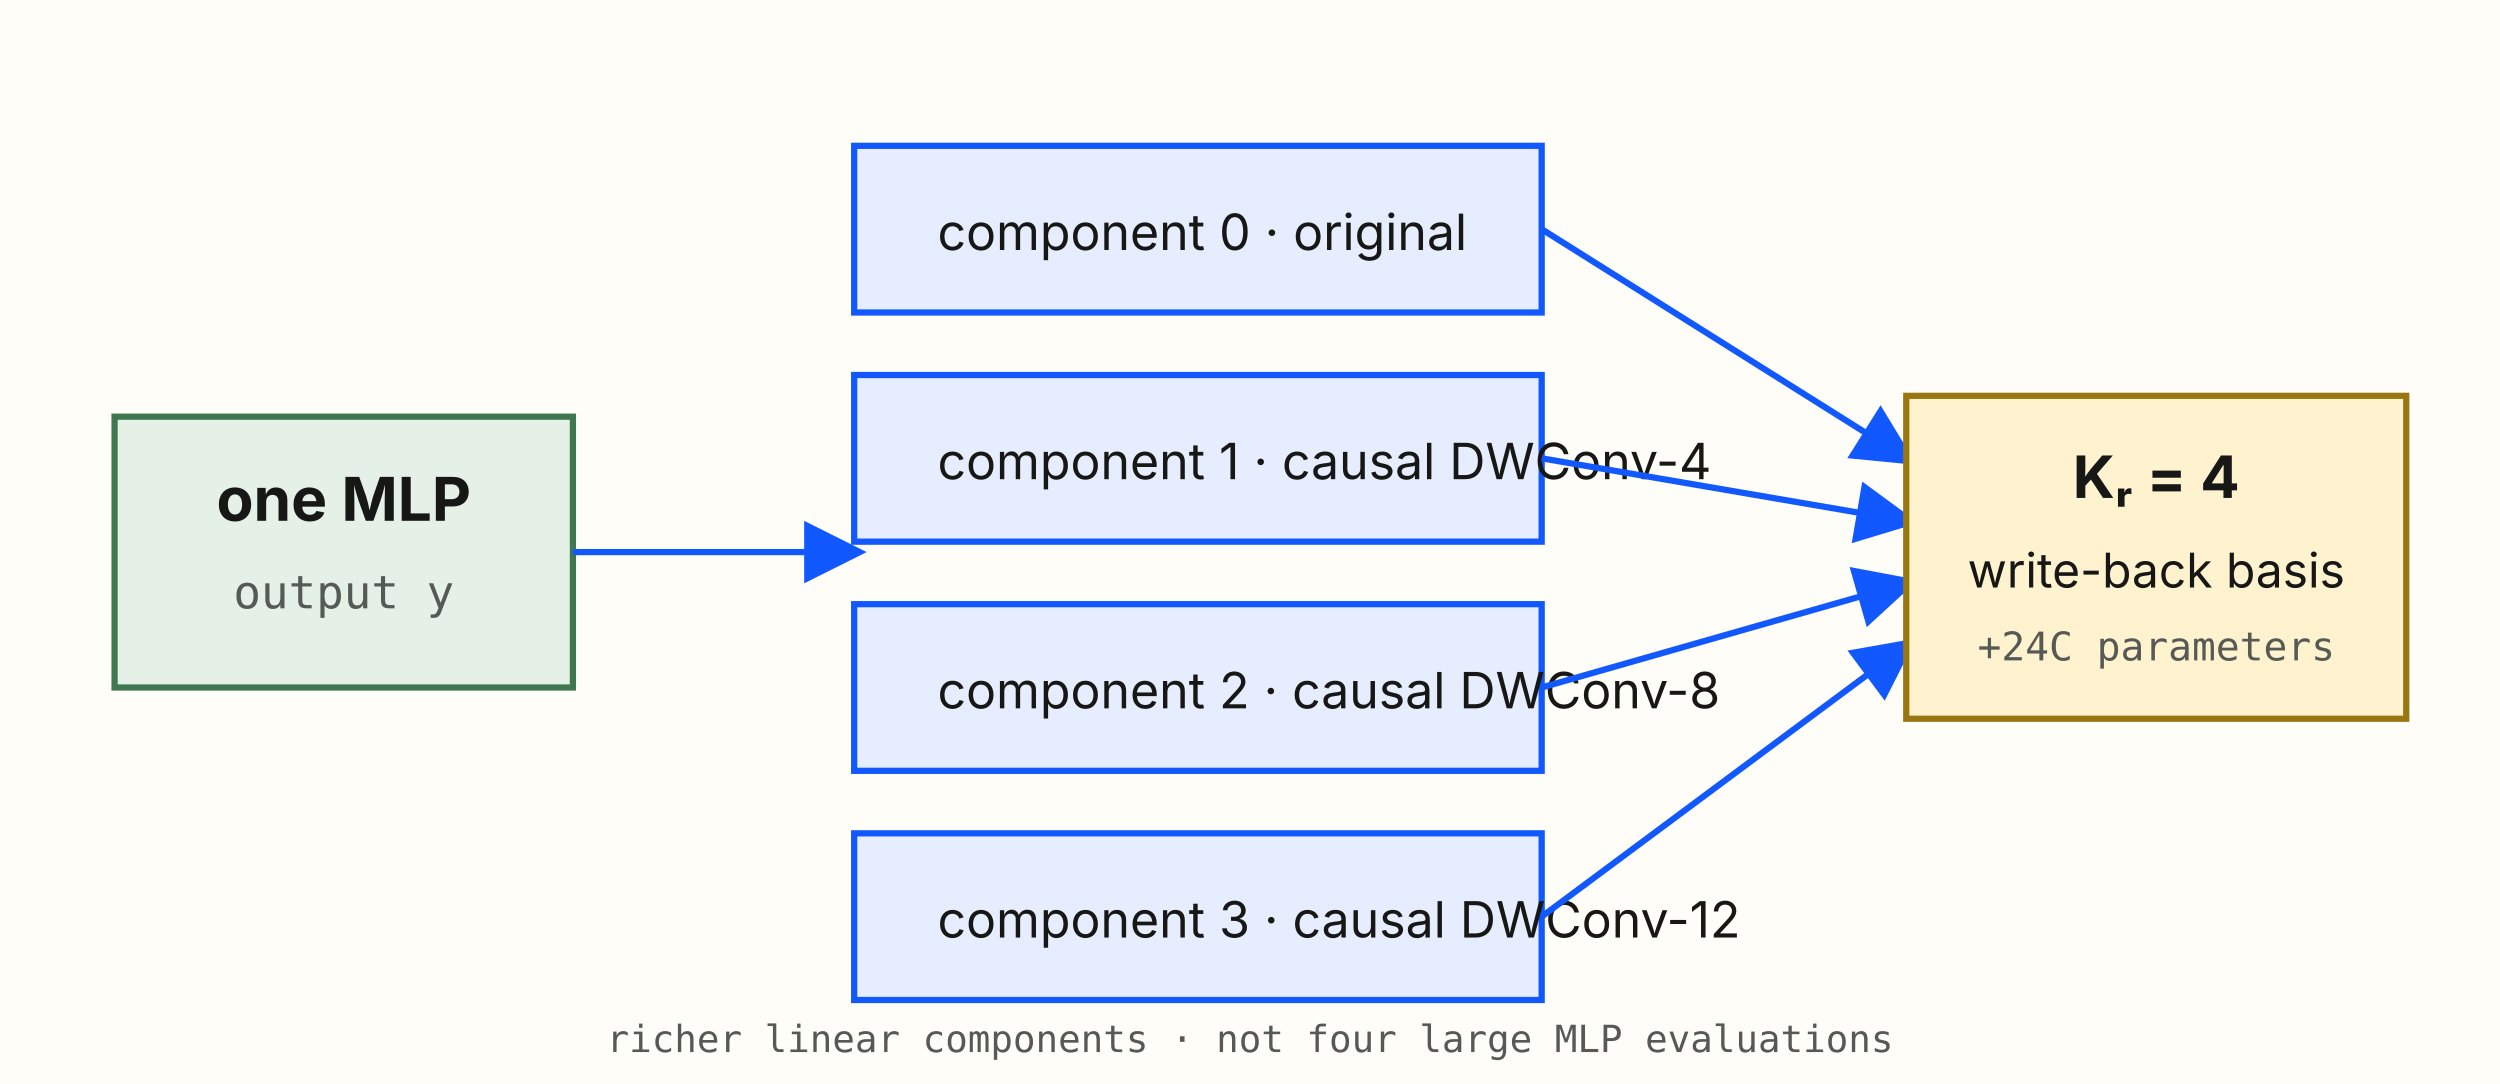
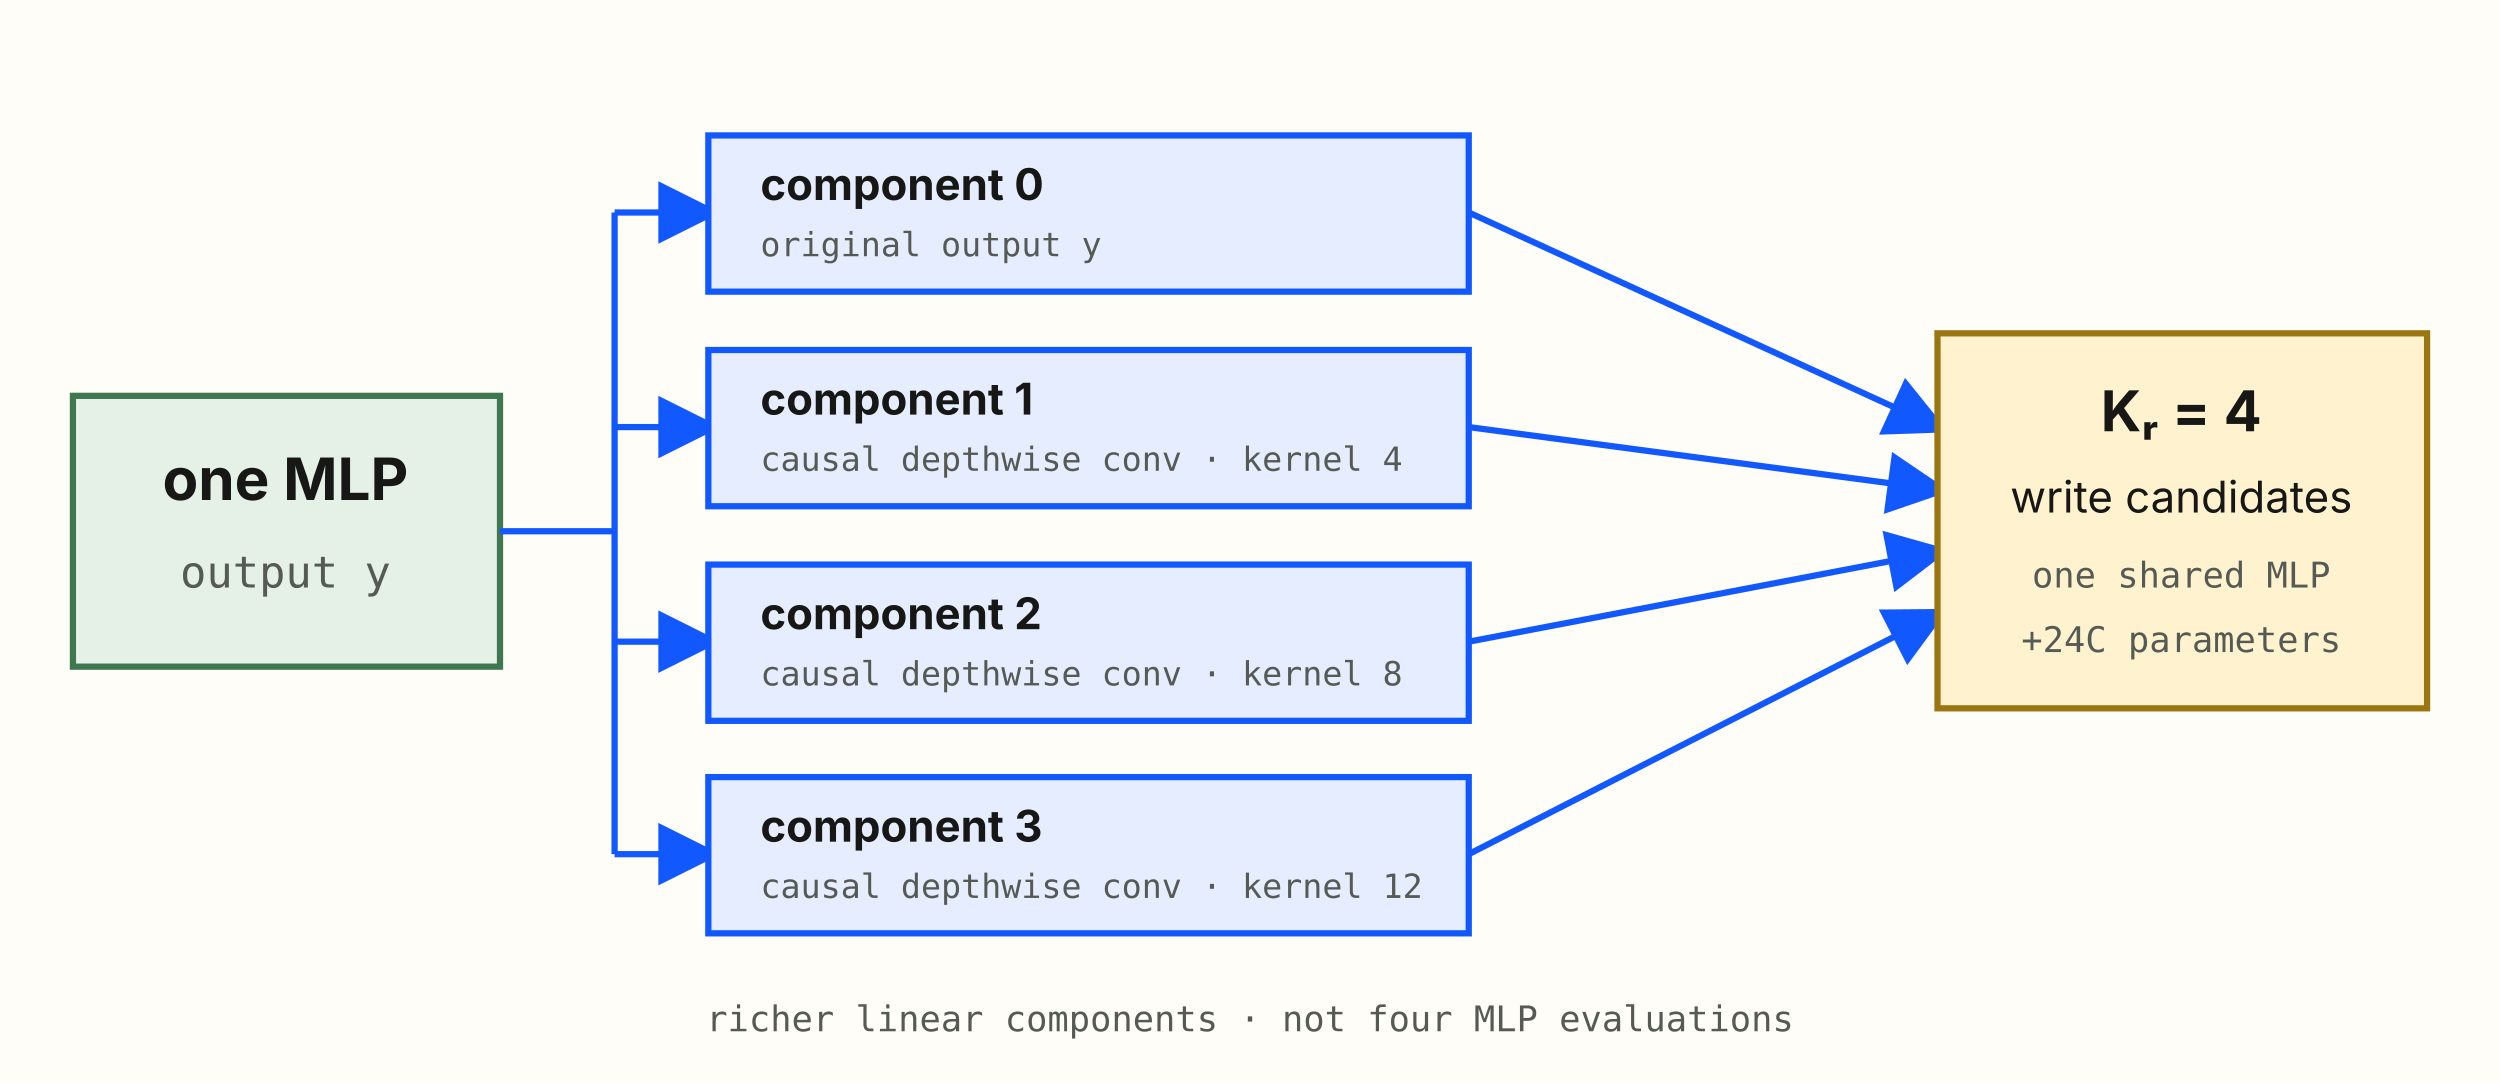
<svg xmlns="http://www.w3.org/2000/svg" viewBox="0 0 1200 520" role="img" aria-labelledby="title desc">
  <defs>
    <marker id="a" markerWidth="10" markerHeight="10" refX="8" refY="5" orient="auto">
      <path d="M0 0L10 5L0 10Z" fill="#1258ff" />
    </marker>
-     <style>.t{font-family:Inter,"PingFang SC",sans-serif;fill:#171816}.m{font-family:"SFMono-Regular",Consolas,monospace;fill:#565a55}.branch{fill:#e5f0e7;stroke:#3f7750;stroke-width:3}.route{fill:#e6edff;stroke:#1258ff;stroke-width:3}.out{fill:#fff3cf;stroke:#9a7611;stroke-width:3}.a{fill:none;stroke:#1258ff;stroke-width:3;marker-end:url(#a)}</style>
+     <style>
+       .t{font-family:Inter,"PingFang SC",sans-serif;fill:#171816}
+       .m{font-family:"SFMono-Regular",Consolas,monospace;fill:#565a55}
+       .branch{fill:#e5f0e7;stroke:#3f7750;stroke-width:3}
+       .route{fill:#e6edff;stroke:#1258ff;stroke-width:3}
+       .out{fill:#fff3cf;stroke:#9a7611;stroke-width:3}
+       .a{fill:none;stroke:#1258ff;stroke-width:3;marker-end:url(#a)}
+       .spine{fill:none;stroke:#1258ff;stroke-width:3}
+     </style>
  </defs>
-   <rect width="1200" height="560" fill="#fffdf8" />
-   <rect x="55" y="200" width="220" height="130" class="branch" />
-   <text x="165" y="250" class="t" font-size="29" font-weight="700" text-anchor="middle">one MLP</text>
-   <text x="165" y="292" class="m" font-size="22" text-anchor="middle">output y</text>
-   <path d="M275 265H410" class="a" />
-   <g class="route">
-     <rect x="410" y="70" width="330" height="80" />
-     <rect x="410" y="180" width="330" height="80" />
-     <rect x="410" y="290" width="330" height="80" />
-     <rect x="410" y="400" width="330" height="80" />
-   </g>
-   <g class="t" font-size="24">
-     <text x="450" y="120">component 0 · original</text>
-     <text x="450" y="230">component 1 · causal DWConv-4</text>
-     <text x="450" y="340">component 2 · causal DWConv-8</text>
-     <text x="450" y="450">component 3 · causal DWConv-12</text>
-   </g>
-   <g class="a">
-     <path d="M740 110L915 220" />
-     <path d="M740 220L915 250" />
-     <path d="M740 330L915 280" />
-     <path d="M740 440L915 310" />
-   </g>
-   <rect x="915" y="190" width="240" height="155" class="out" />
-   <text x="1035" y="239" class="t" font-size="28" font-weight="700" text-anchor="middle">Kᵣ = 4</text>
-   <text x="1035" y="282" class="t" font-size="23" text-anchor="middle">write-back basis</text>
-   <text x="1035" y="317" class="m" font-size="19" text-anchor="middle">+24C parameters</text>
-   <text x="600" y="505" class="m" font-size="18" text-anchor="middle">richer linear components · not four large MLP evaluations</text>
+   <rect width="1200" height="520" fill="#fffdf8" />
+   <rect x="35" y="190" width="205" height="130" class="branch" />
+   <text x="137" y="240" class="t" font-size="28" font-weight="700" text-anchor="middle">one MLP</text>
+   <text x="137" y="282" class="m" font-size="21" text-anchor="middle">output y</text>
+   <path d="M240 255H295" class="spine" />
+   <path d="M295 102V410" class="spine" />
+   <path d="M295 102H340" class="a" />
+   <path d="M295 205H340" class="a" />
+   <path d="M295 308H340" class="a" />
+   <path d="M295 410H340" class="a" />
+   <rect x="340" y="65" width="365" height="75" class="route" />
+   <text x="365" y="96" class="t" font-size="21" font-weight="700">component 0</text>
+   <text x="365" y="123" class="m" font-size="16">original output y</text>
+   <rect x="340" y="168" width="365" height="75" class="route" />
+   <text x="365" y="199" class="t" font-size="21" font-weight="700">component 1</text>
+   <text x="365" y="226" class="m" font-size="16">causal depthwise conv · kernel 4</text>
+   <rect x="340" y="271" width="365" height="75" class="route" />
+   <text x="365" y="302" class="t" font-size="21" font-weight="700">component 2</text>
+   <text x="365" y="329" class="m" font-size="16">causal depthwise conv · kernel 8</text>
+   <rect x="340" y="373" width="365" height="75" class="route" />
+   <text x="365" y="404" class="t" font-size="21" font-weight="700">component 3</text>
+   <text x="365" y="431" class="m" font-size="16">causal depthwise conv · kernel 12</text>
+   <path d="M705 102L930 205" class="a" />
+   <path d="M705 205L930 235" class="a" />
+   <path d="M705 308L930 265" class="a" />
+   <path d="M705 410L930 295" class="a" />
+   <rect x="930" y="160" width="235" height="180" class="out" />
+   <text x="1047" y="207" class="t" font-size="27" font-weight="700" text-anchor="middle">Kᵣ = 4</text>
+   <text x="1047" y="246" class="t" font-size="21" text-anchor="middle">write candidates</text>
+   <text x="1047" y="282" class="m" font-size="17" text-anchor="middle">one shared MLP</text>
+   <text x="1047" y="313" class="m" font-size="17" text-anchor="middle">+24C parameters</text>
+   <text x="600" y="495" class="m" font-size="17" text-anchor="middle">richer linear components · not four MLP evaluations</text>
</svg>
